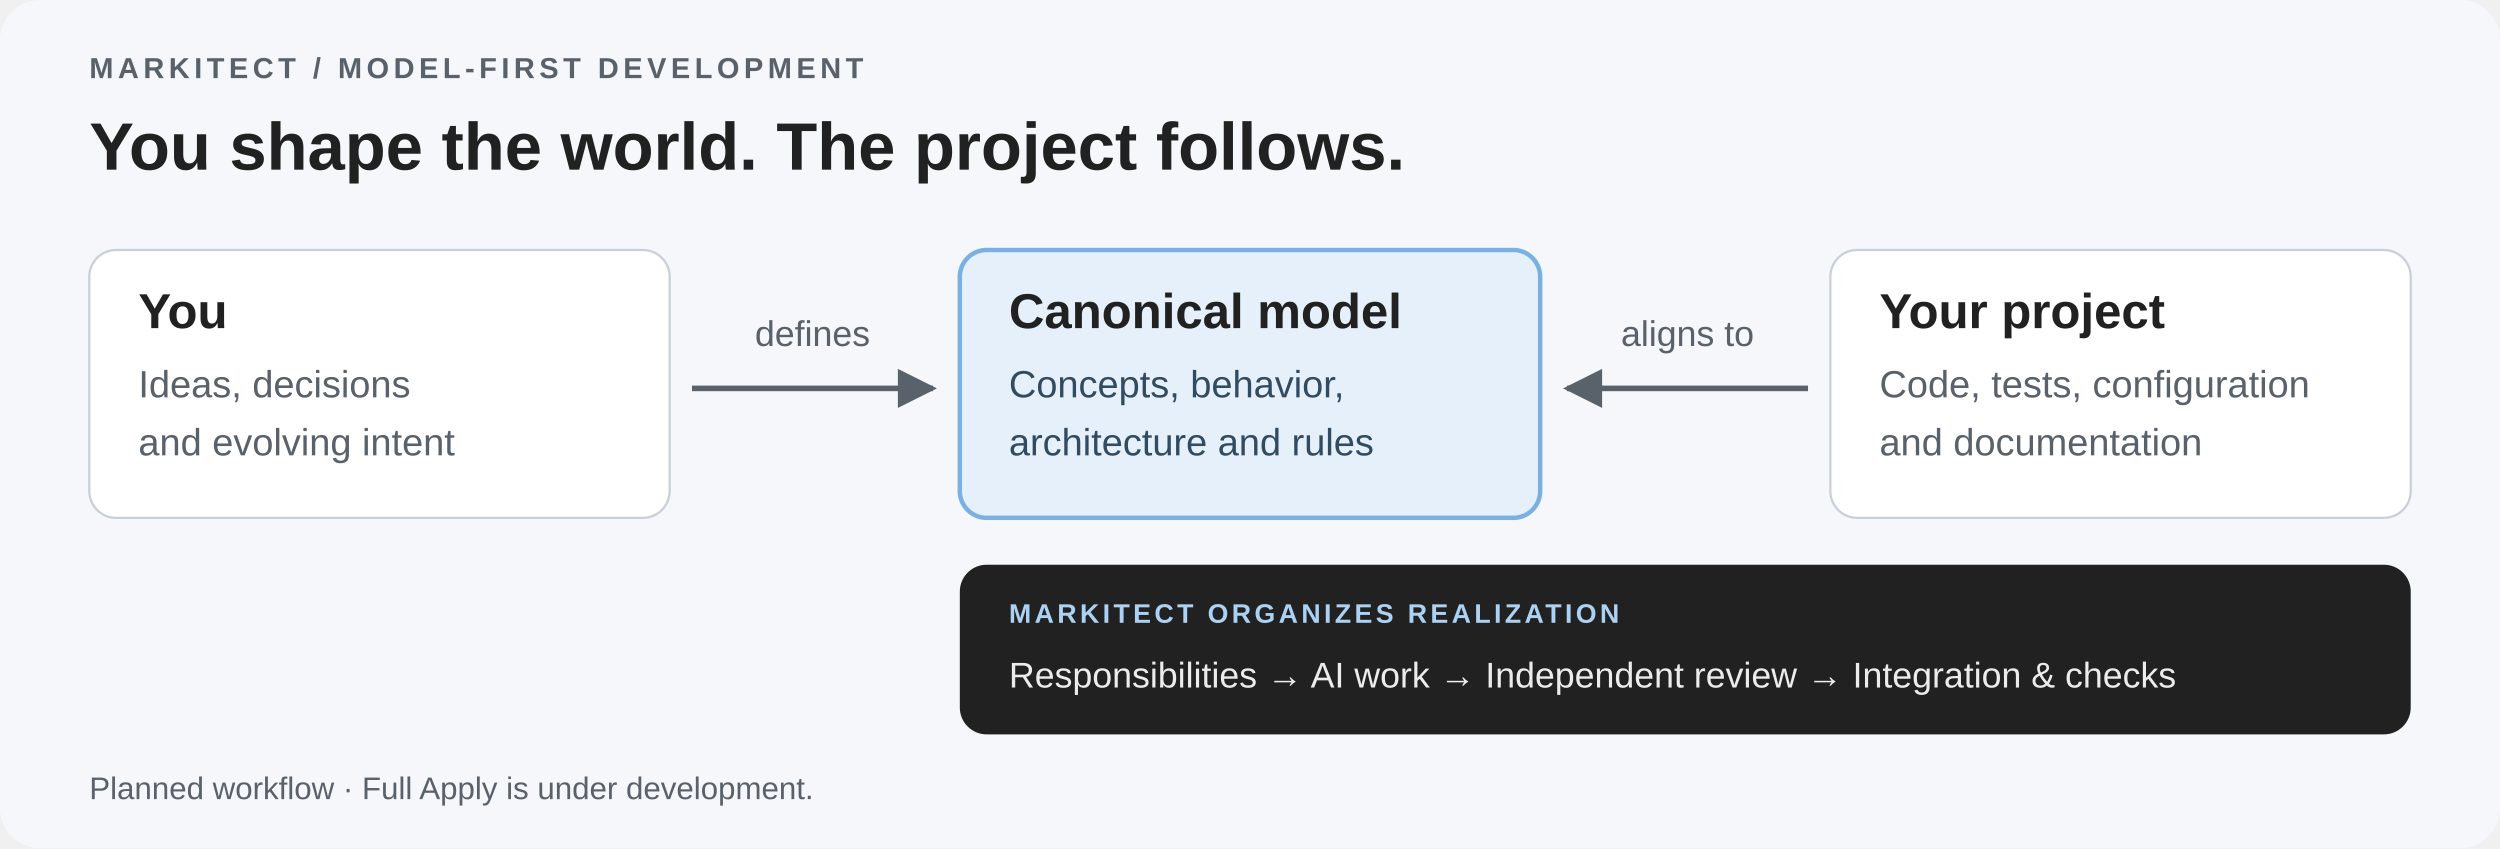
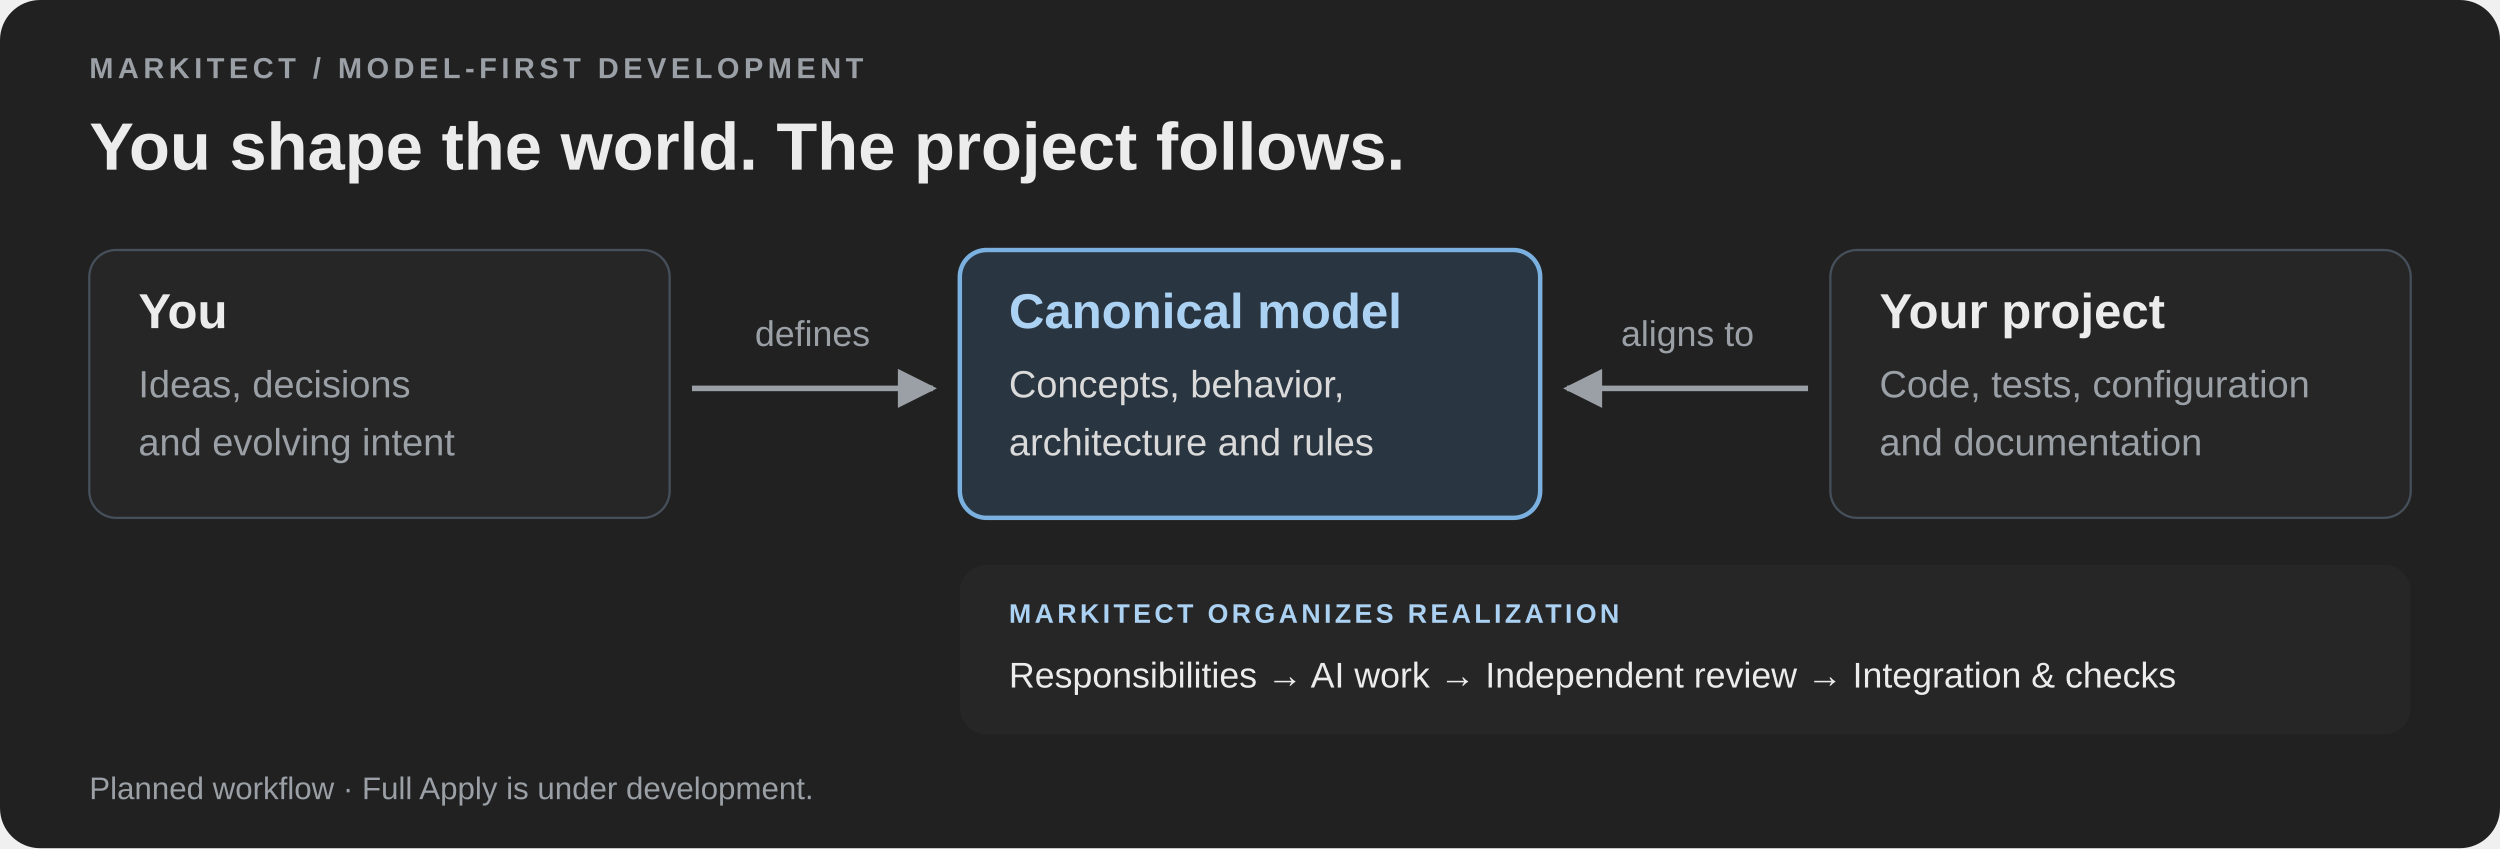
<svg xmlns="http://www.w3.org/2000/svg" width="1120" height="380" viewBox="0 0 1120 380" role="img" aria-labelledby="title description">
  <defs>
    <marker id="arrow" viewBox="0 0 10 10" refX="9" refY="5" markerWidth="7" markerHeight="7" orient="auto-start-reverse">
-       <path d="M0 0 10 5 0 10Z" fill="#59616b" />
+       <path d="M0 0 10 5 0 10Z" fill="#9aa0a6" />
    </marker>
  </defs>
-   <rect width="1120" height="380" rx="18" fill="#f5f7fa" />
+   <rect width="1120" height="380" rx="18" fill="#212121" />
  <g font-family="Segoe UI, Arial, sans-serif">
-     <text x="40" y="35" fill="#59616b" font-size="13" font-weight="700" letter-spacing="2">MARKITECT / MODEL-FIRST DEVELOPMENT</text>
-     <text x="40" y="76" fill="#212121" font-size="30" font-weight="700">You shape the world. The project follows.</text>
-     <rect x="40" y="112" width="260" height="120" rx="12" fill="#ffffff" stroke="#c7d0d8" />
-     <text x="62" y="147" fill="#212121" font-size="22" font-weight="700">You</text>
-     <text x="62" y="178" fill="#59616b" font-size="17">Ideas, decisions</text>
-     <text x="62" y="204" fill="#59616b" font-size="17">and evolving intent</text>
-     <rect x="430" y="112" width="260" height="120" rx="12" fill="#e5f0fa" stroke="#7ab1e0" stroke-width="2" />
-     <text x="452" y="147" fill="#212121" font-size="22" font-weight="700">Canonical model</text>
-     <text x="452" y="178" fill="#334b61" font-size="17">Concepts, behavior,</text>
-     <text x="452" y="204" fill="#334b61" font-size="17">architecture and rules</text>
-     <rect x="820" y="112" width="260" height="120" rx="12" fill="#ffffff" stroke="#c7d0d8" />
-     <text x="842" y="147" fill="#212121" font-size="22" font-weight="700">Your project</text>
-     <text x="842" y="178" fill="#59616b" font-size="17">Code, tests, configuration</text>
-     <text x="842" y="204" fill="#59616b" font-size="17">and documentation</text>
-     <path d="M310 174H418" stroke="#59616b" stroke-width="2.5" marker-end="url(#arrow)" />
-     <text x="364" y="155" text-anchor="middle" fill="#59616b" font-size="16">defines</text>
-     <path d="M810 174H702" stroke="#59616b" stroke-width="2.5" marker-end="url(#arrow)" />
-     <text x="756" y="155" text-anchor="middle" fill="#59616b" font-size="16">aligns to</text>
-     <rect x="430" y="253" width="650" height="76" rx="12" fill="#212121" />
+     <text x="40" y="35" fill="#9aa0a6" font-size="13" font-weight="700" letter-spacing="2">MARKITECT / MODEL-FIRST DEVELOPMENT</text>
+     <text x="40" y="76" fill="#ececec" font-size="30" font-weight="700">You shape the world. The project follows.</text>
+     <rect x="40" y="112" width="260" height="120" rx="12" fill="#262626" stroke="#46505a" />
+     <text x="62" y="147" fill="#ececec" font-size="22" font-weight="700">You</text>
+     <text x="62" y="178" fill="#9aa0a6" font-size="17">Ideas, decisions</text>
+     <text x="62" y="204" fill="#9aa0a6" font-size="17">and evolving intent</text>
+     <rect x="430" y="112" width="260" height="120" rx="12" fill="#293540" stroke="#7ab1e0" stroke-width="2" />
+     <text x="452" y="147" fill="#abd1f3" font-size="22" font-weight="700">Canonical model</text>
+     <text x="452" y="178" fill="#dadada" font-size="17">Concepts, behavior,</text>
+     <text x="452" y="204" fill="#dadada" font-size="17">architecture and rules</text>
+     <rect x="820" y="112" width="260" height="120" rx="12" fill="#262626" stroke="#46505a" />
+     <text x="842" y="147" fill="#ececec" font-size="22" font-weight="700">Your project</text>
+     <text x="842" y="178" fill="#9aa0a6" font-size="17">Code, tests, configuration</text>
+     <text x="842" y="204" fill="#9aa0a6" font-size="17">and documentation</text>
+     <path d="M310 174H418" stroke="#9aa0a6" stroke-width="2.5" marker-end="url(#arrow)" />
+     <text x="364" y="155" text-anchor="middle" fill="#9aa0a6" font-size="16">defines</text>
+     <path d="M810 174H702" stroke="#9aa0a6" stroke-width="2.5" marker-end="url(#arrow)" />
+     <text x="756" y="155" text-anchor="middle" fill="#9aa0a6" font-size="16">aligns to</text>
+     <rect x="430" y="253" width="650" height="76" rx="12" fill="#262626" />
    <text x="452" y="279" fill="#abd1f3" font-size="12" font-weight="700" letter-spacing="1.5">MARKITECT ORGANIZES REALIZATION</text>
    <text x="452" y="308" fill="#ececec" font-size="16">Responsibilities → AI work → Independent review → Integration &amp; checks</text>
-     <text x="40" y="358" fill="#59616b" font-size="14">Planned workflow · Full Apply is under development.</text>
+     <text x="40" y="358" fill="#9aa0a6" font-size="14">Planned workflow · Full Apply is under development.</text>
  </g>
</svg>
